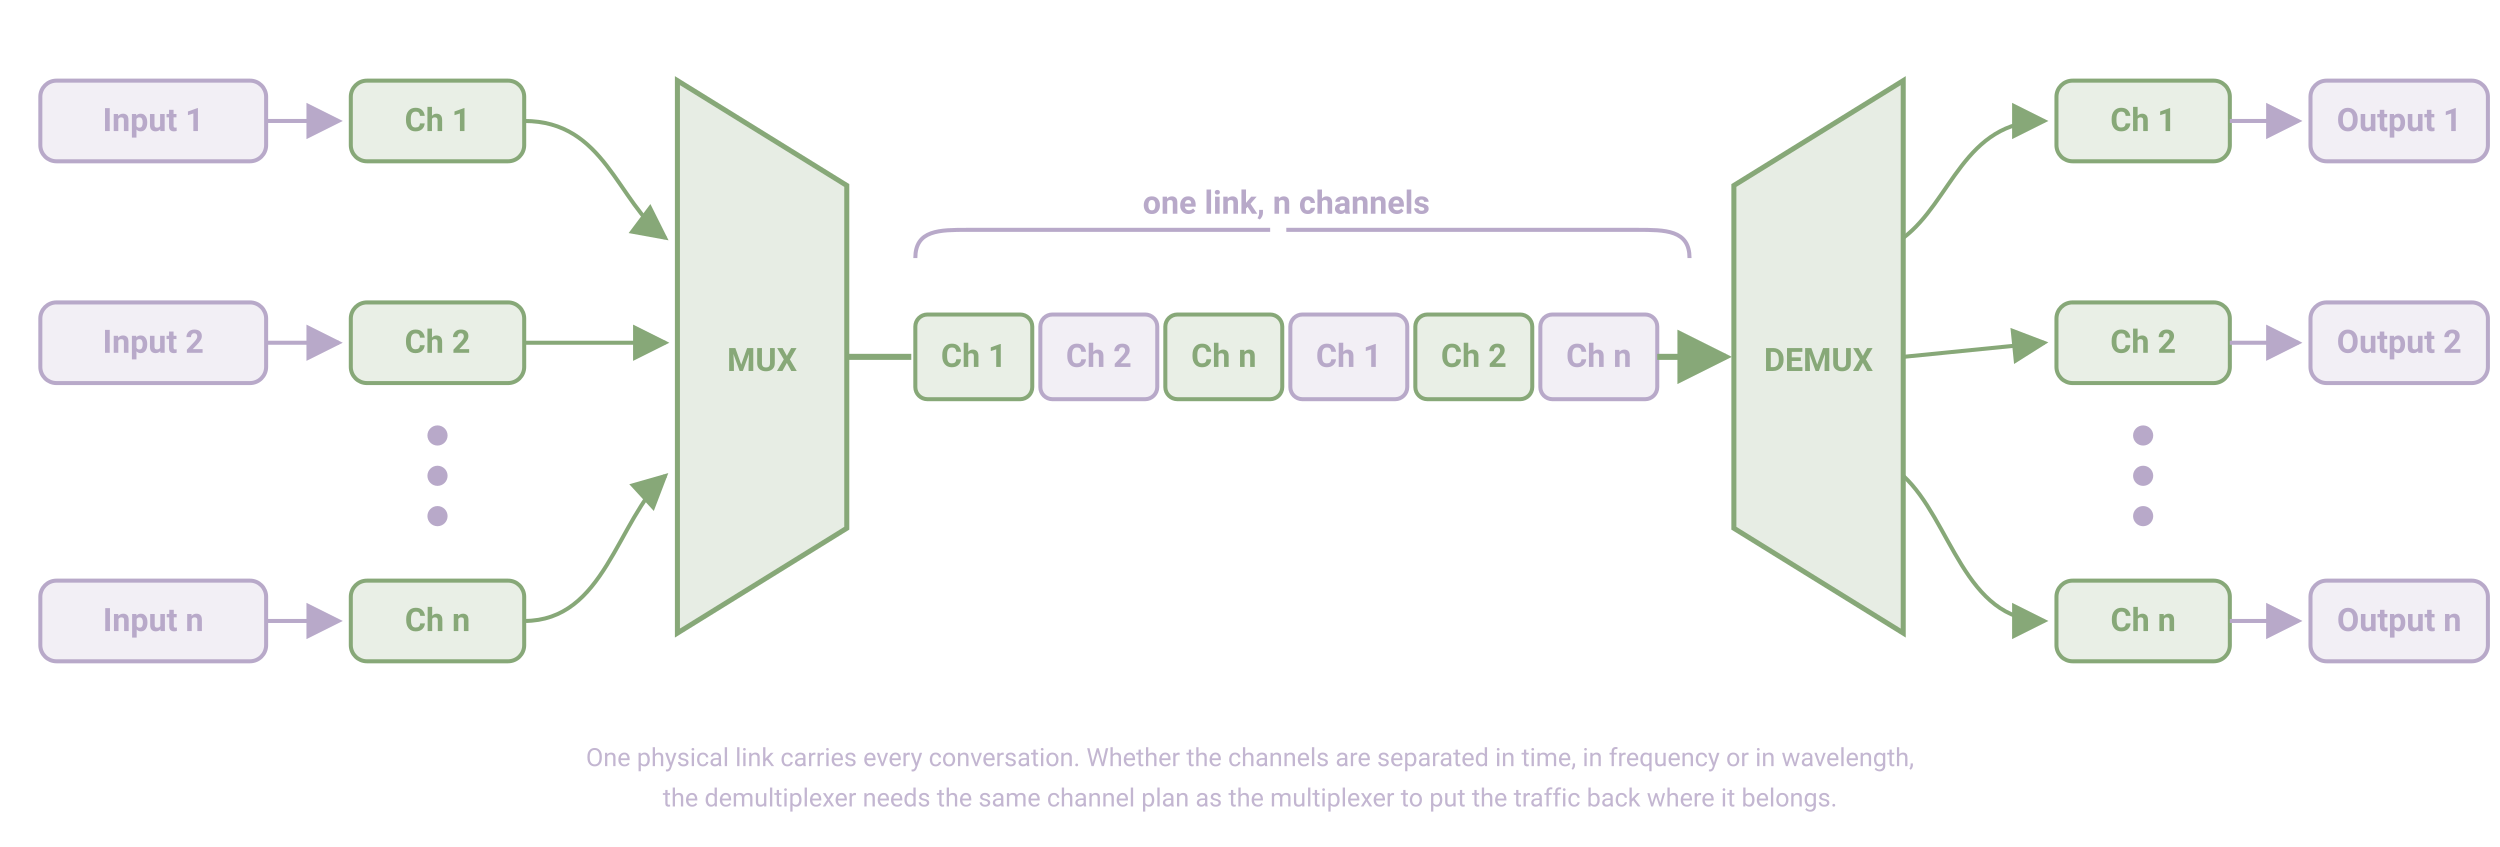
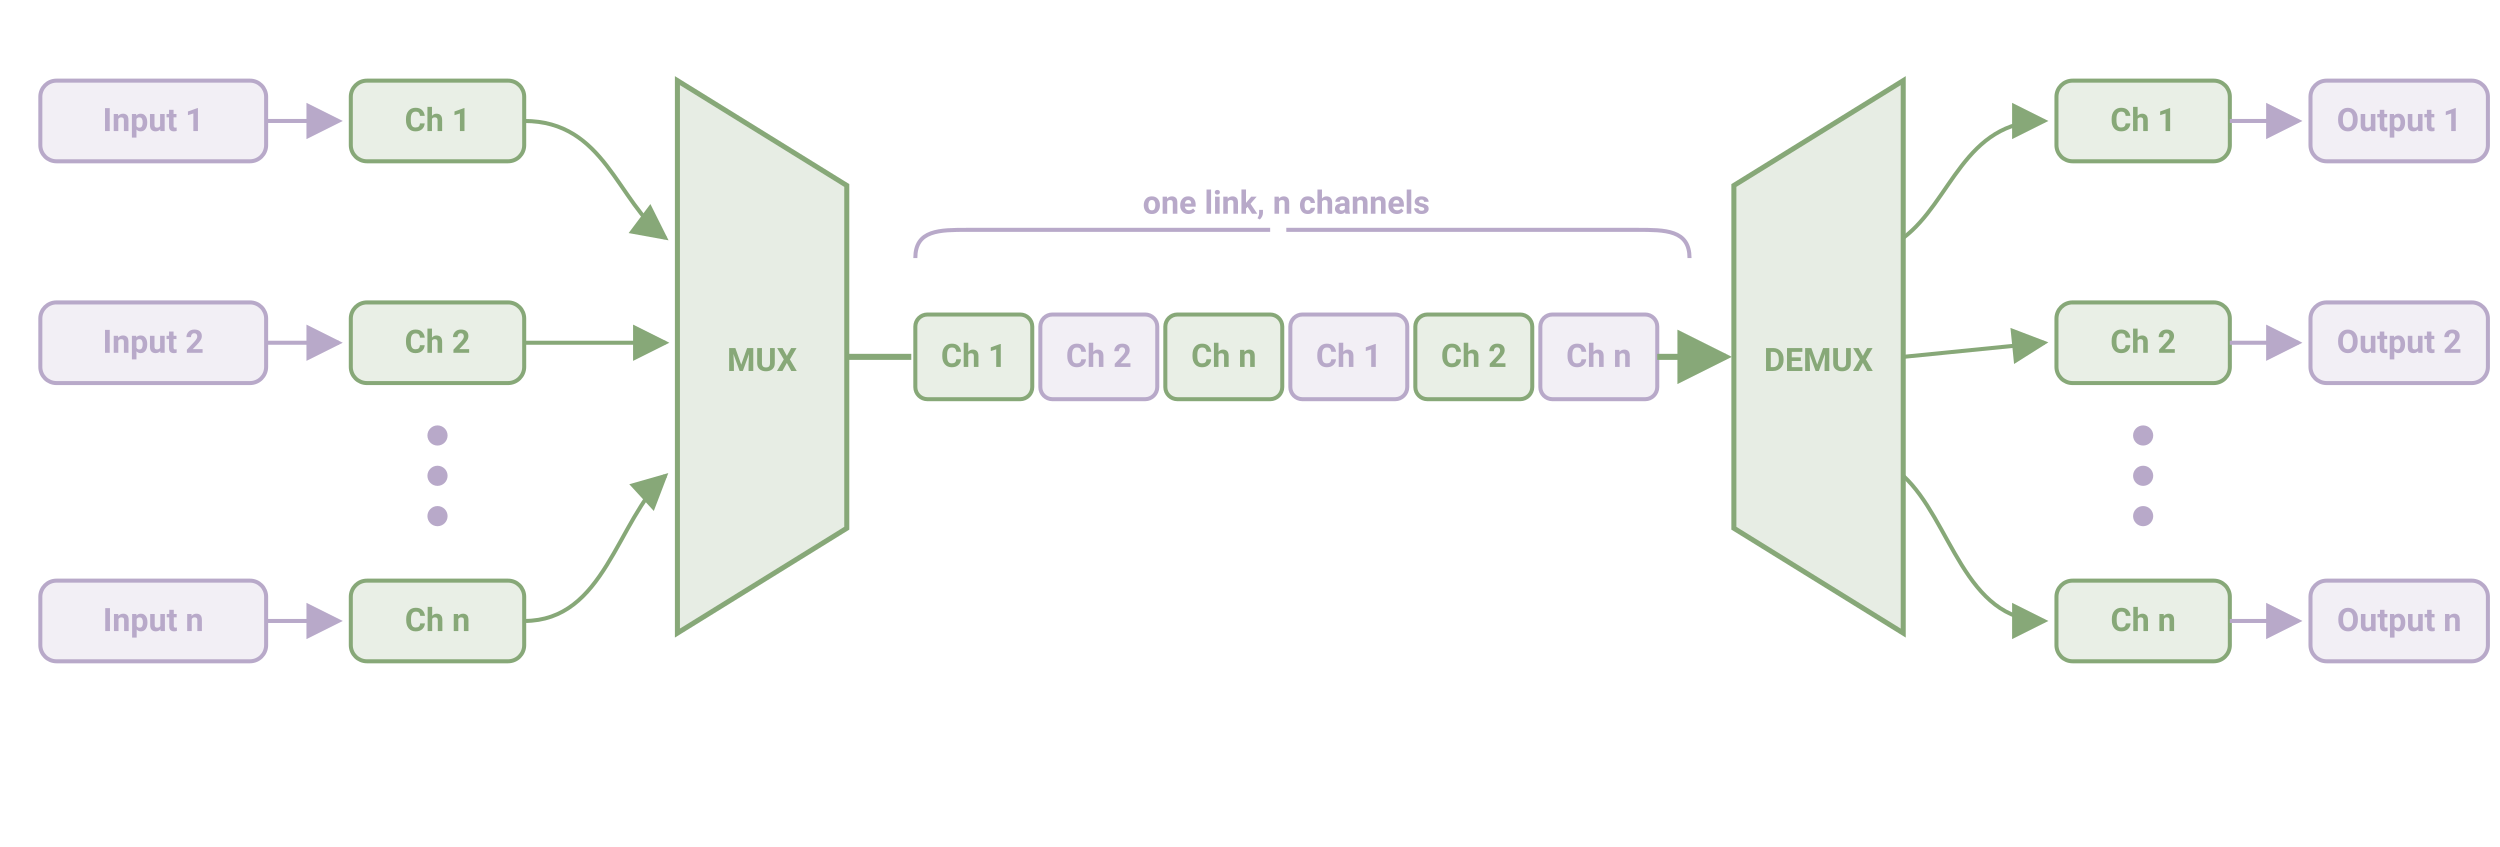
<svg xmlns="http://www.w3.org/2000/svg" width="1240" height="420" viewBox="0 0 1240 420" role="img" aria-labelledby="t d">
  <defs>
    <marker id="as" markerWidth="9" markerHeight="9" refX="8" refY="4.5" orient="auto">
      <path d="M0,0 L9,4.5 L0,9 Z" fill="#87A878" />
    </marker>
    <marker id="al" markerWidth="9" markerHeight="9" refX="8" refY="4.5" orient="auto">
      <path d="M0,0 L9,4.5 L0,9 Z" fill="#B8A9C9" />
    </marker>
  </defs>
  <style>
 text{font-family:'Segoe UI',system-ui,-apple-system,Roboto,Arial,sans-serif}
 .dev{fill:#87A878;fill-opacity:.18;stroke:#87A878;stroke-width:2}
 .host{fill:#B8A9C9;fill-opacity:.18;stroke:#B8A9C9;stroke-width:2}
 .dim{fill:#B8A9C9;fill-opacity:.07;stroke:#B8A9C9;stroke-width:2;stroke-dasharray:7 5}
 .ext{fill:#B8A9C9;fill-opacity:.07;stroke:#B8A9C9;stroke-width:2;stroke-dasharray:7 5}
 .chip{fill:#87A878;fill-opacity:.12;stroke:none}
 .chipl{fill:#B8A9C9;fill-opacity:.12;stroke:none}
 .nd{font-size:16px;font-weight:600;fill:#87A878}
 .nh{font-size:16px;font-weight:600;fill:#B8A9C9}
 .el{font-size:12px;fill:#87A878}
 .elh{font-size:12px;fill:#B8A9C9}
 .note{font-size:12.5px;fill:#B8A9C9}
 .nt{font-size:13px;font-weight:600;fill:#B8A9C9}
</style>
  <g>
    <rect class="host" x="20" y="40" width="112" height="40" rx="8" />
    <rect class="host" x="20" y="150" width="112" height="40" rx="8" />
    <rect class="host" x="20" y="288" width="112" height="40" rx="8" />
  </g>
  <g class="nh" font-size="14" text-anchor="middle">
    <text x="76" y="65">Input 1</text>
    <text x="76" y="175">Input 2</text>
    <text x="76" y="313">Input n</text>
  </g>
  <g stroke="#B8A9C9" stroke-width="2" marker-end="url(#al)">
    <line x1="132" y1="60" x2="168" y2="60" />
    <line x1="132" y1="170" x2="168" y2="170" />
    <line x1="132" y1="308" x2="168" y2="308" />
  </g>
  <g>
    <rect class="dev" x="174" y="40" width="86" height="40" rx="8" />
    <rect class="dev" x="174" y="150" width="86" height="40" rx="8" />
    <rect class="dev" x="174" y="288" width="86" height="40" rx="8" />
  </g>
  <g class="nd" font-size="14" text-anchor="middle">
    <text x="217" y="65">Ch 1</text>
    <text x="217" y="175">Ch 2</text>
    <text x="217" y="313">Ch n</text>
  </g>
  <g fill="#B8A9C9">
    <circle cx="217" cy="216" r="5" />
    <circle cx="217" cy="236" r="5" />
    <circle cx="217" cy="256" r="5" />
  </g>
  <g stroke="#87A878" stroke-width="2" fill="none" marker-end="url(#as)">
    <path d="M260 60 C300 60 306 100 330 118" />
    <path d="M260 170 L330 170" />
    <path d="M260 308 C300 308 306 258 330 236" />
  </g>
  <path d="M336 40 L420 92 L420 262 L336 314 Z" fill="#87A878" fill-opacity=".20" stroke="#87A878" stroke-width="2.5" />
  <text class="nd" x="378" y="184" text-anchor="middle" font-size="18">MUX</text>
  <line x1="420" y1="177" x2="452" y2="177" stroke="#87A878" stroke-width="3" />
  <g>
    <rect class="dev" x="454" y="156" width="58" height="42" rx="6" />
    <rect class="host" x="516" y="156" width="58" height="42" rx="6" />
    <rect class="dev" x="578" y="156" width="58" height="42" rx="6" />
    <rect class="host" x="640" y="156" width="58" height="42" rx="6" />
    <rect class="dev" x="702" y="156" width="58" height="42" rx="6" />
    <rect class="host" x="764" y="156" width="58" height="42" rx="6" />
  </g>
  <g font-size="13" text-anchor="middle">
    <text class="nd" x="483" y="182">Ch 1</text>
    <text class="nh" x="545" y="182">Ch 2</text>
    <text class="nd" x="607" y="182">Ch n</text>
    <text class="nh" x="669" y="182">Ch 1</text>
    <text class="nd" x="731" y="182">Ch 2</text>
    <text class="nh" x="793" y="182">Ch n</text>
  </g>
  <line x1="822" y1="177" x2="856" y2="177" stroke="#87A878" stroke-width="3" marker-end="url(#as)" />
  <path d="M454 128 C454 114 466 114 480 114 L630 114 M638 114 L812 114 C826 114 838 114 838 128" fill="none" stroke="#B8A9C9" stroke-width="2" />
  <text class="nh" x="638" y="106" text-anchor="middle" font-size="15">one link, n channels</text>
  <path d="M944 40 L860 92 L860 262 L944 314 Z" fill="#87A878" fill-opacity=".20" stroke="#87A878" stroke-width="2.5" />
  <text class="nd" x="902" y="184" text-anchor="middle" font-size="16">DEMUX</text>
  <g stroke="#87A878" stroke-width="2" fill="none" marker-end="url(#as)">
    <path d="M944 118 C968 100 974 60 1014 60" />
    <path d="M944 177 L1014 170" />
    <path d="M944 236 C968 258 974 308 1014 308" />
  </g>
  <g>
    <rect class="dev" x="1020" y="40" width="86" height="40" rx="8" />
    <rect class="dev" x="1020" y="150" width="86" height="40" rx="8" />
    <rect class="dev" x="1020" y="288" width="86" height="40" rx="8" />
  </g>
  <g class="nd" font-size="14" text-anchor="middle">
    <text x="1063" y="65">Ch 1</text>
    <text x="1063" y="175">Ch 2</text>
    <text x="1063" y="313">Ch n</text>
  </g>
  <g stroke="#B8A9C9" stroke-width="2" marker-end="url(#al)">
    <line x1="1106" y1="60" x2="1140" y2="60" />
    <line x1="1106" y1="170" x2="1140" y2="170" />
    <line x1="1106" y1="308" x2="1140" y2="308" />
  </g>
  <g>
    <rect class="host" x="1146" y="40" width="88" height="40" rx="8" />
    <rect class="host" x="1146" y="150" width="88" height="40" rx="8" />
    <rect class="host" x="1146" y="288" width="88" height="40" rx="8" />
  </g>
  <g class="nh" font-size="13" text-anchor="middle">
    <text x="1190" y="65">Output 1</text>
    <text x="1190" y="175">Output 2</text>
    <text x="1190" y="313">Output n</text>
  </g>
  <g fill="#B8A9C9">
    <circle cx="1063" cy="216" r="5" />
    <circle cx="1063" cy="236" r="5" />
    <circle cx="1063" cy="256" r="5" />
  </g>
-   <text class="note" x="620" y="380" text-anchor="middle" fill-opacity=".85">One physical link carries every conversation. Whether the channels are separated in time, in frequency or in wavelength,</text>
-   <text class="note" x="620" y="400" text-anchor="middle" fill-opacity=".85">the demultiplexer needs the same channel plan as the multiplexer to put the traffic back where it belongs.</text>
</svg>
